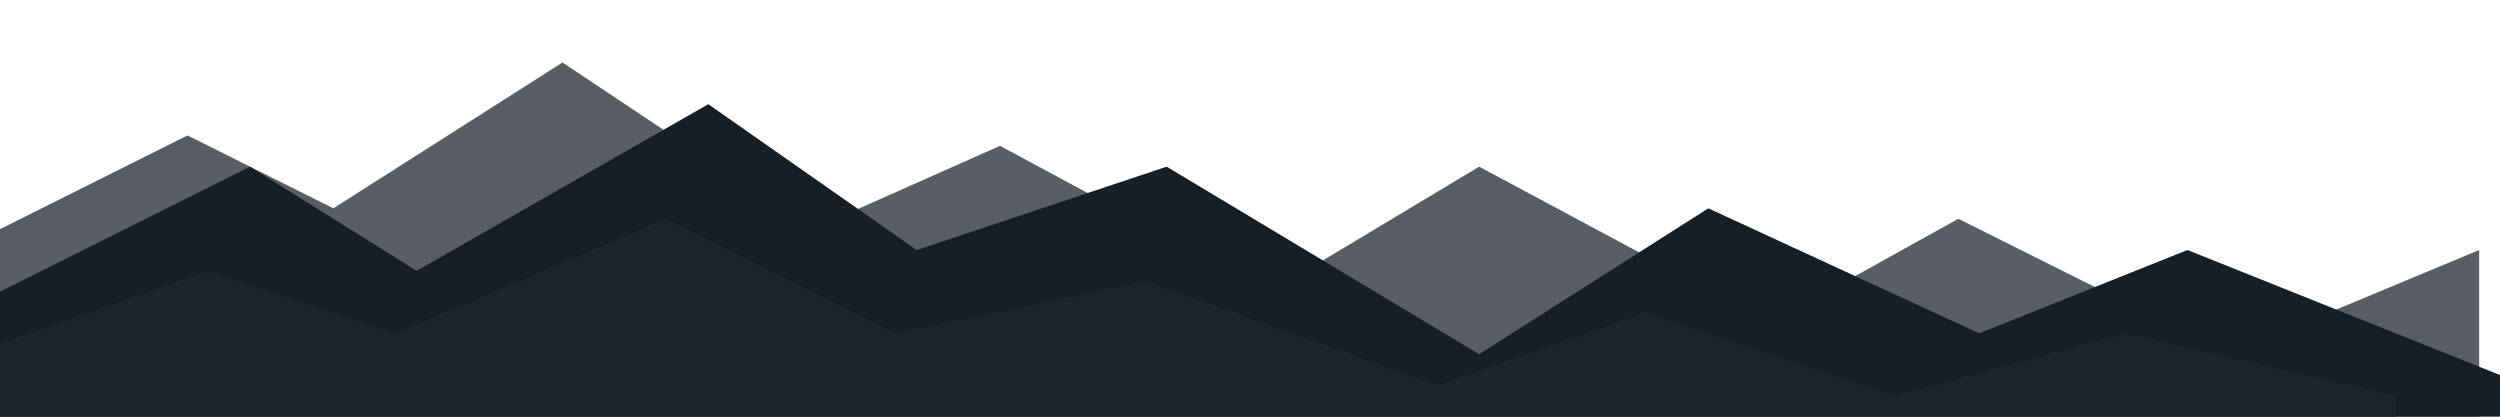
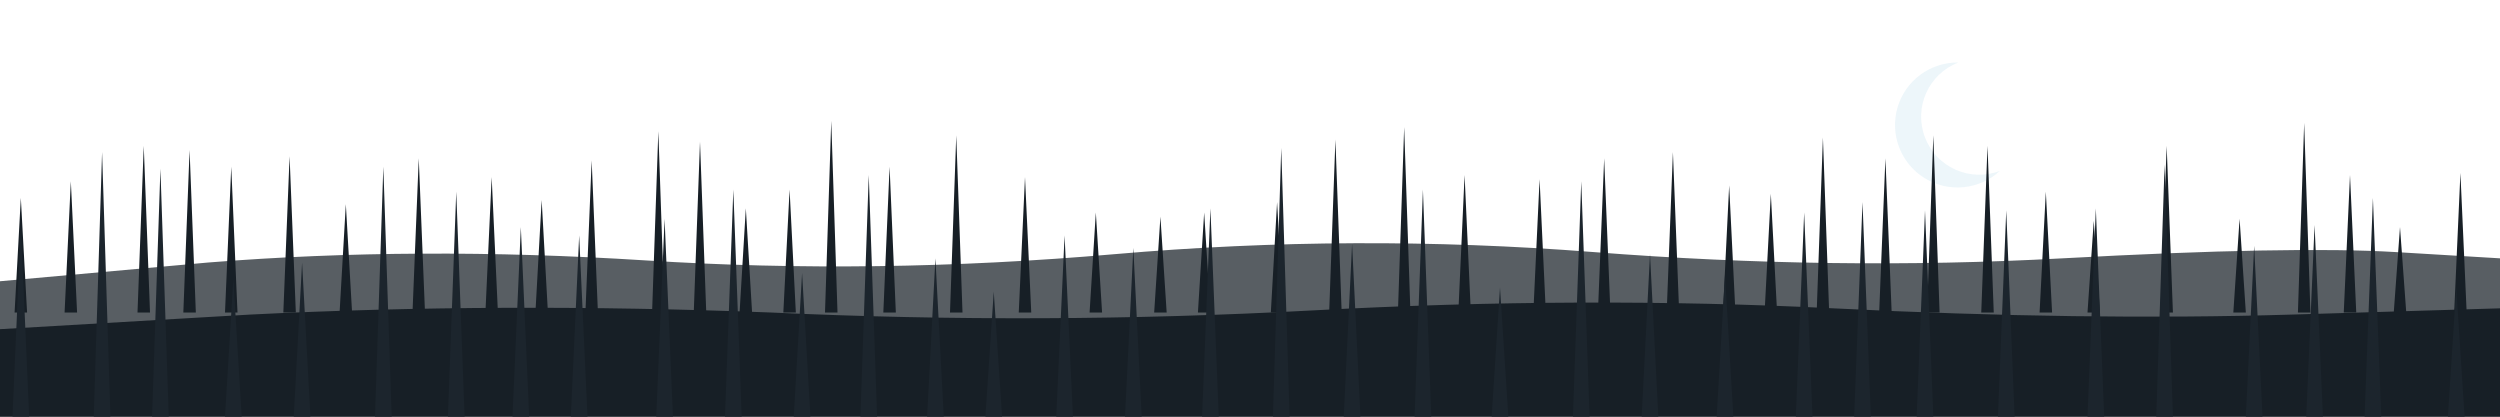
<svg xmlns="http://www.w3.org/2000/svg" viewBox="0 0 1200 200" preserveAspectRatio="xMidYMax slice">
-   <path fill="#121a22" fill-opacity=".7" d="M0 200V110l90-45 70 35 110-70 120 80 90-40 130 70 100-60 140 75 90-50 130 65 120-50V200z" />
-   <path fill="#171f26" d="M0 200V140l120-60 80 50 140-80 100 70 120-40 150 90 110-70 130 60 100-40 150 60V200z" />
-   <path fill="#1c252d" d="M0 200V165l100-35 90 30 130-55 110 55 120-25 140 50 100-35 120 40 110-30 130 30V200z" />
+   <path fill="#a9d3e6" fill-opacity=".2" d="M940 30a30 30 0 1 0 20 52a26 26 0 0 1-20-52z" />
+   <path fill="#121a22" fill-opacity=".7" d="M0 200V135Q0 135 100 126Q200 118 310 125Q420 132 535 122Q650 112 765 121Q880 130 990 124Q1100 118 1150 121L1200 124 V200z" />
+   <path fill="#171f26" d="M0 200V158Q0 158 120 151Q240 145 370 150Q500 156 630 149Q760 142 880 148Q1000 154 1100 151L1200 148 V200z" />
+   <path fill="#171f26" d="M10 95L13 150H7zM34 87L37 150H31zM69 70L72 150H66zM91 72L94 150H88zM111 80L114 150H108zM139 75L142 150H136zM166 98L169 150H163zM201 76L204 150H198zM236 85L239 150H233zM260 96L263 150H257zM284 77L287 150H281zM316 63L319 150H313zM336 68L339 150H333zM358 100L361 150H355zM379 91L382 150H376zM399 58L402 150H396zM427 80L430 150H424zM459 65L462 150H456zM492 85L495 150H489zM526 102L529 150H523zM557 104L560 150H554zM578 102L581 150H575zM613 97L616 150H610zM641 67L644 150H638zM674 61L677 150H671zM703 84L706 150H700zM739 86L742 150H736zM770 76L773 150H767zM803 73L806 150H800zM830 89L833 150H827zM850 93L853 150H847zM875 66L878 150H872zM905 76L908 150H902zM928 65L931 150H925zM954 70L957 150H951zM982 92L985 150H979zM1005 106L1008 150H1002zM1040 70L1043 150H1037zM1075 105L1078 150H1072zM1106 59L1109 150H1103zM1128 84L1131 150H1125zM1152 109L1155 150H1149zM1181 83L1184 150H1178z" />
+   <path fill="#1c252d" d="M10 108L14 200H6zM49 73L53 200H45zM77 81L81 200H73zM112 134L116 200H108zM145 126L149 200H141zM184 80L188 200H180zM219 92L223 200H215zM250 109L254 200H246zM278 113L282 200H274zM319 105L323 200H315zM352 91L356 200H348zM385 131L389 200H381zM417 84L421 200H413zM449 124L453 200H445zM477 140L481 200H473zM511 113L515 200H507zM544 119L548 200H540zM581 100L585 200H577zM615 71L619 200H611zM649 117L653 200H645zM683 91L687 200H679zM720 138L724 200H716zM759 87L763 200H755zM792 122L796 200H788zM828 132L832 200H824zM866 102L870 200H862zM894 97L898 200H890zM924 101L928 200H920zM963 101L967 200H959zM1006 100L1010 200H1002zM1039 79L1043 200H1035zM1082 118L1086 200H1078zM1111 108L1115 200H1107zM1139 95L1143 200H1135zM1179 138L1183 200H1175z" />
</svg>
